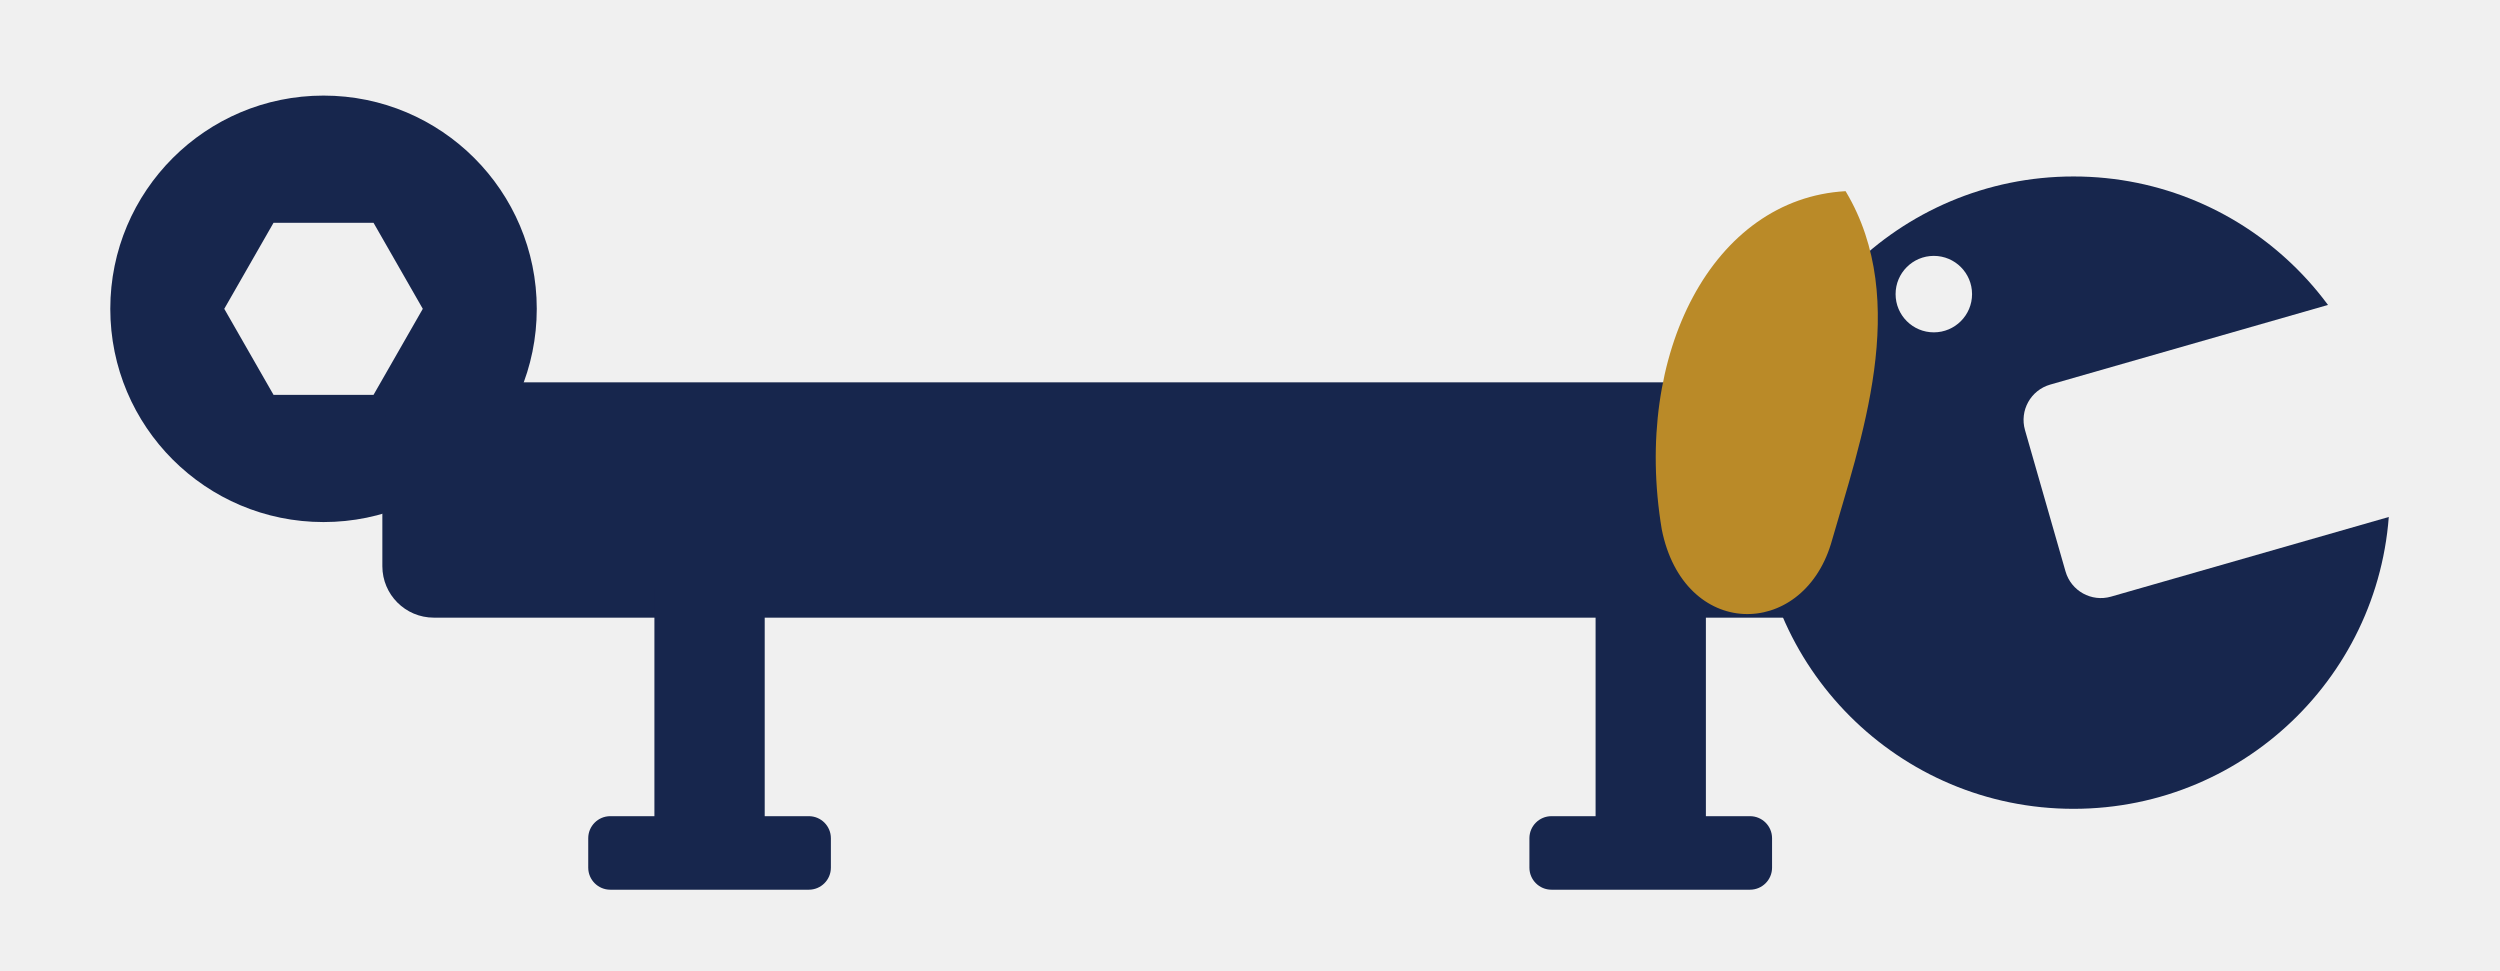
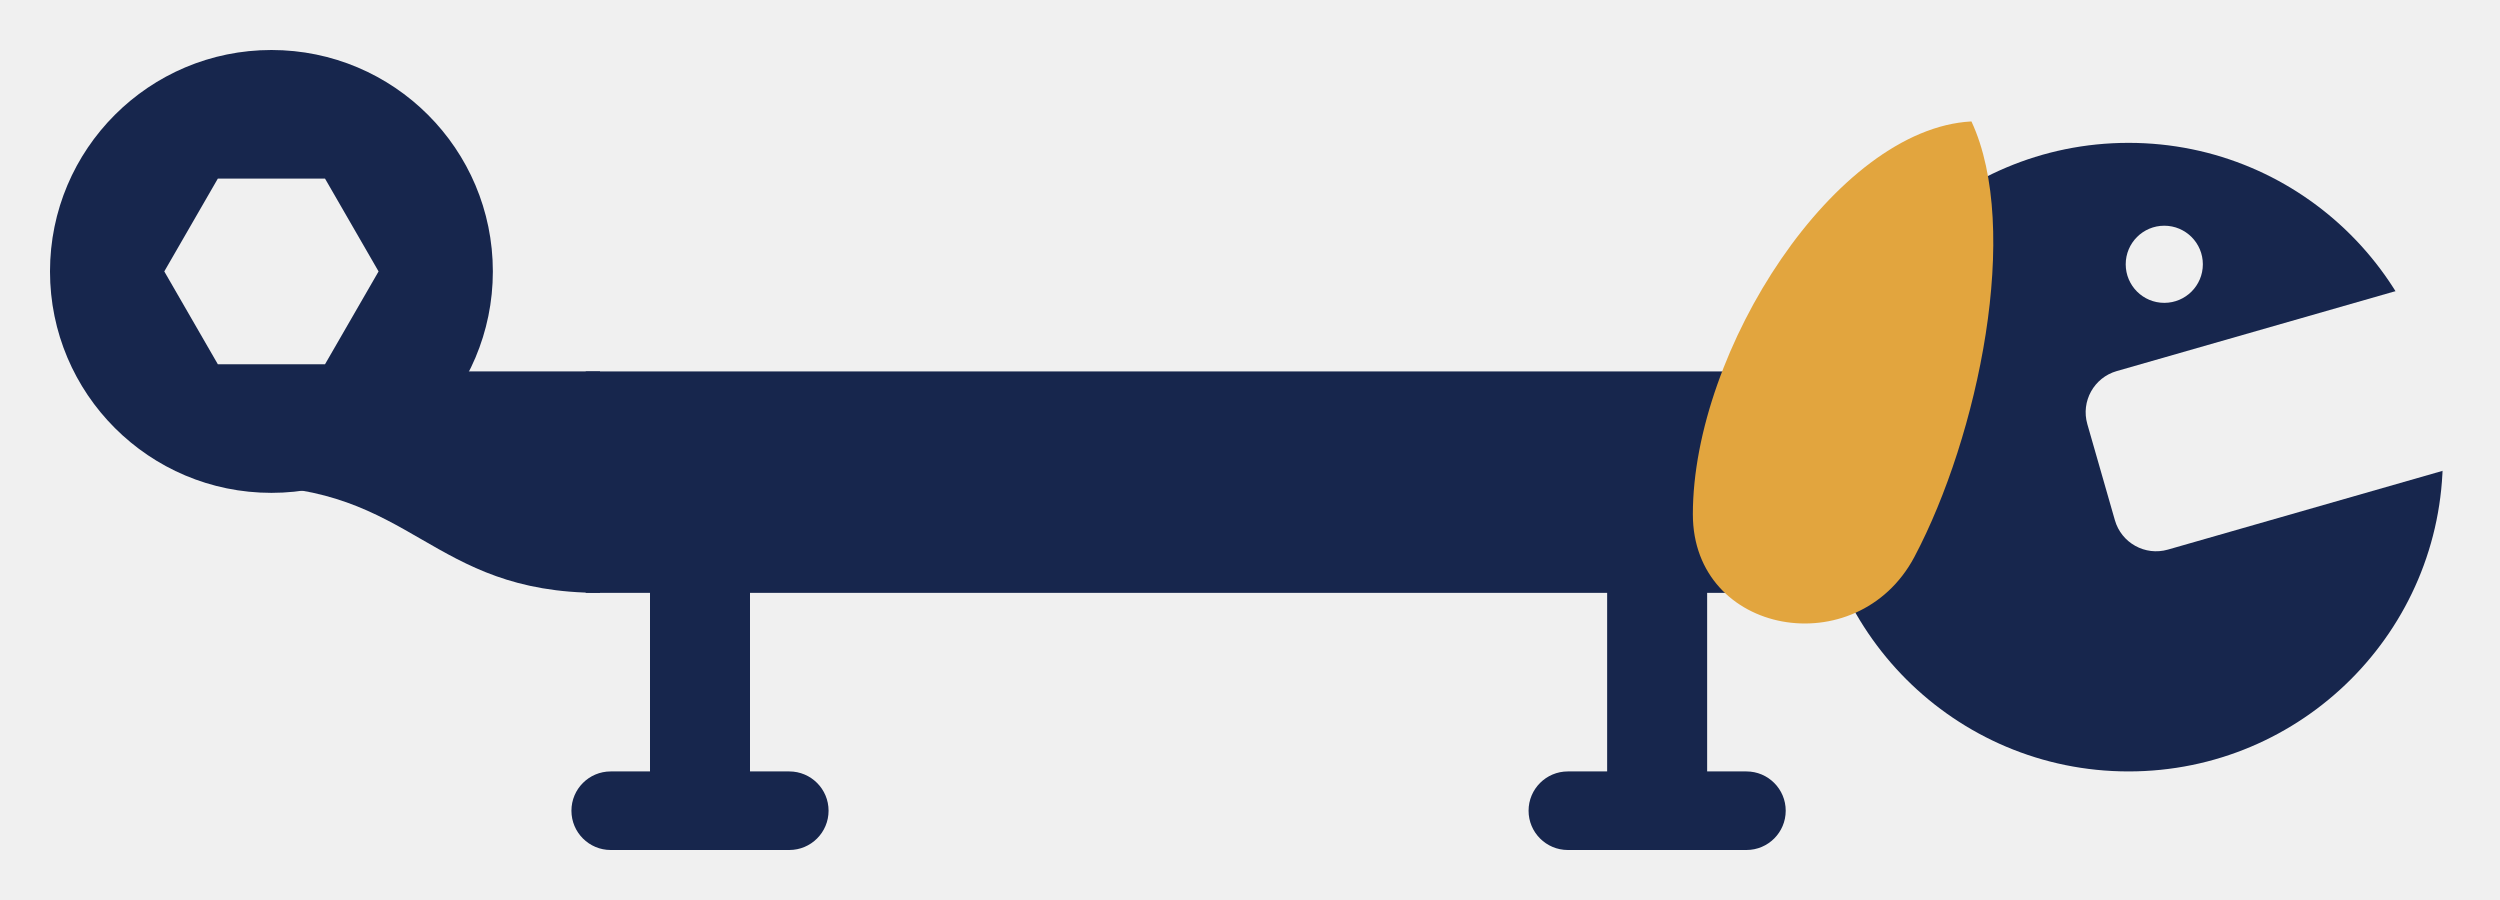
- <svg xmlns="http://www.w3.org/2000/svg" viewBox="40 10 340 132" width="340" height="132" role="img" aria-label="The dogu mark: a wrench that is also a long dog">
+ <svg xmlns="http://www.w3.org/2000/svg" viewBox="24 12 350 126" width="350" height="126" role="img" aria-label="The dogu logo: a wrench that is also a long dog">
  <g transform="translate(0 0) scale(1)">
    <mask id="dogu-cut-2" maskUnits="userSpaceOnUse" x="0" y="0" width="400" height="150">
      <rect width="400" height="150" fill="#fff" />
-       <rect x="318" y="62" width="70" height="30" rx="5" transform="rotate(-16 322 77)" fill="#000" />
-       <circle cx="303" cy="50" r="5.2" fill="#000" />
-       <polygon points="97.5,52.0 90.8,63.7 77.2,63.7 70.5,52.0 77.2,40.3 90.8,40.3" fill="#000" />
+       <rect x="318" y="64" width="72" height="26" rx="6" transform="rotate(-16 322 77)" fill="#000" />
+       <circle cx="327" cy="49" r="5.4" fill="#000" />
+       <polygon points="77.0,50.0 69.5,63.0 54.5,63.0 47.0,50.0 54.5,37.0 69.5,37.0" fill="#000" />
    </mask>
    <g mask="url(#dogu-cut-2)" fill="#17264D">
-       <circle cx="84" cy="52" r="29" />
-       <rect x="92" y="62" width="214" height="32" rx="7" />
-       <circle cx="322" cy="77" r="43" />
-       <rect x="129" y="90" width="15" height="34" />
-       <rect x="120" y="121" width="33" height="10" rx="3" />
-       <rect x="257" y="90" width="15" height="34" />
-       <rect x="248" y="121" width="33" height="10" rx="3" />
+       <circle cx="62" cy="50" r="31" />
+       <path d="M58 80 C82 80 84 95 108 95 L108 64 L84 64 Z" />
+       <rect x="106" y="64" width="198" height="31" />
+       <circle cx="322" cy="76" r="44" />
+       <rect x="115" y="92" width="14" height="32" />
+       <rect x="104" y="120" width="36" height="11" rx="5.5" />
+       <rect x="249" y="92" width="14" height="32" />
+       <rect x="238" y="120" width="36" height="11" rx="5.5" />
    </g>
-     <path d="M291 36 C273 37 262 58 266 82 C269 97 285 97 289 84 C293 70 300 51 291 36 Z" fill="#BA8A28" />
+     <path d="M300 29 C281 30 261 61 261 84 C261 101 284 105 292 90 C301 73 307 44 300 29 Z" fill="#E2A53E" />
  </g>
</svg>
